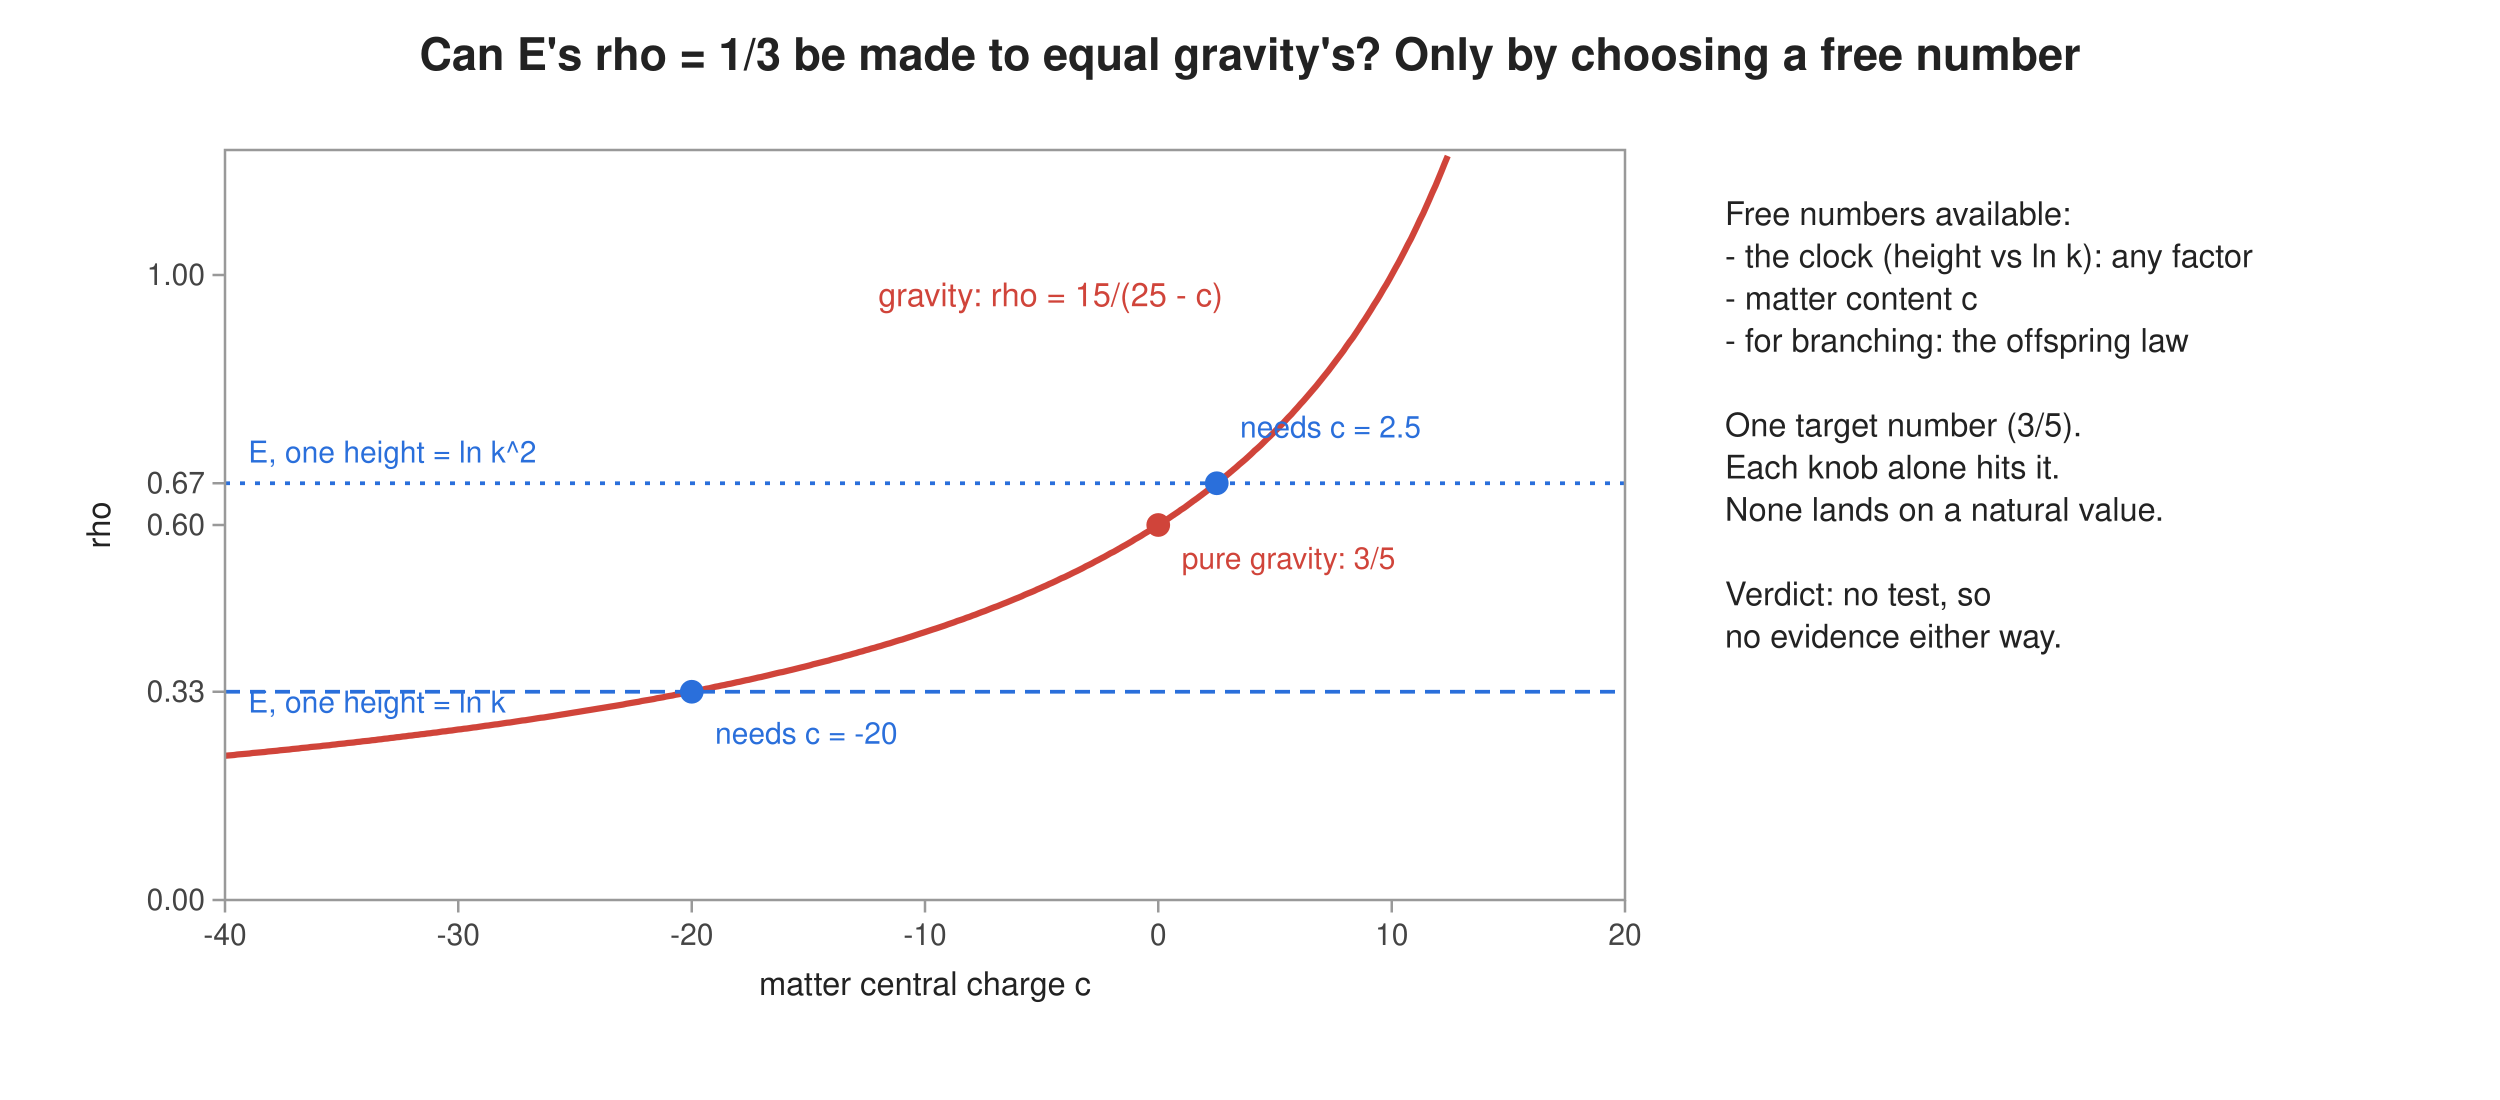
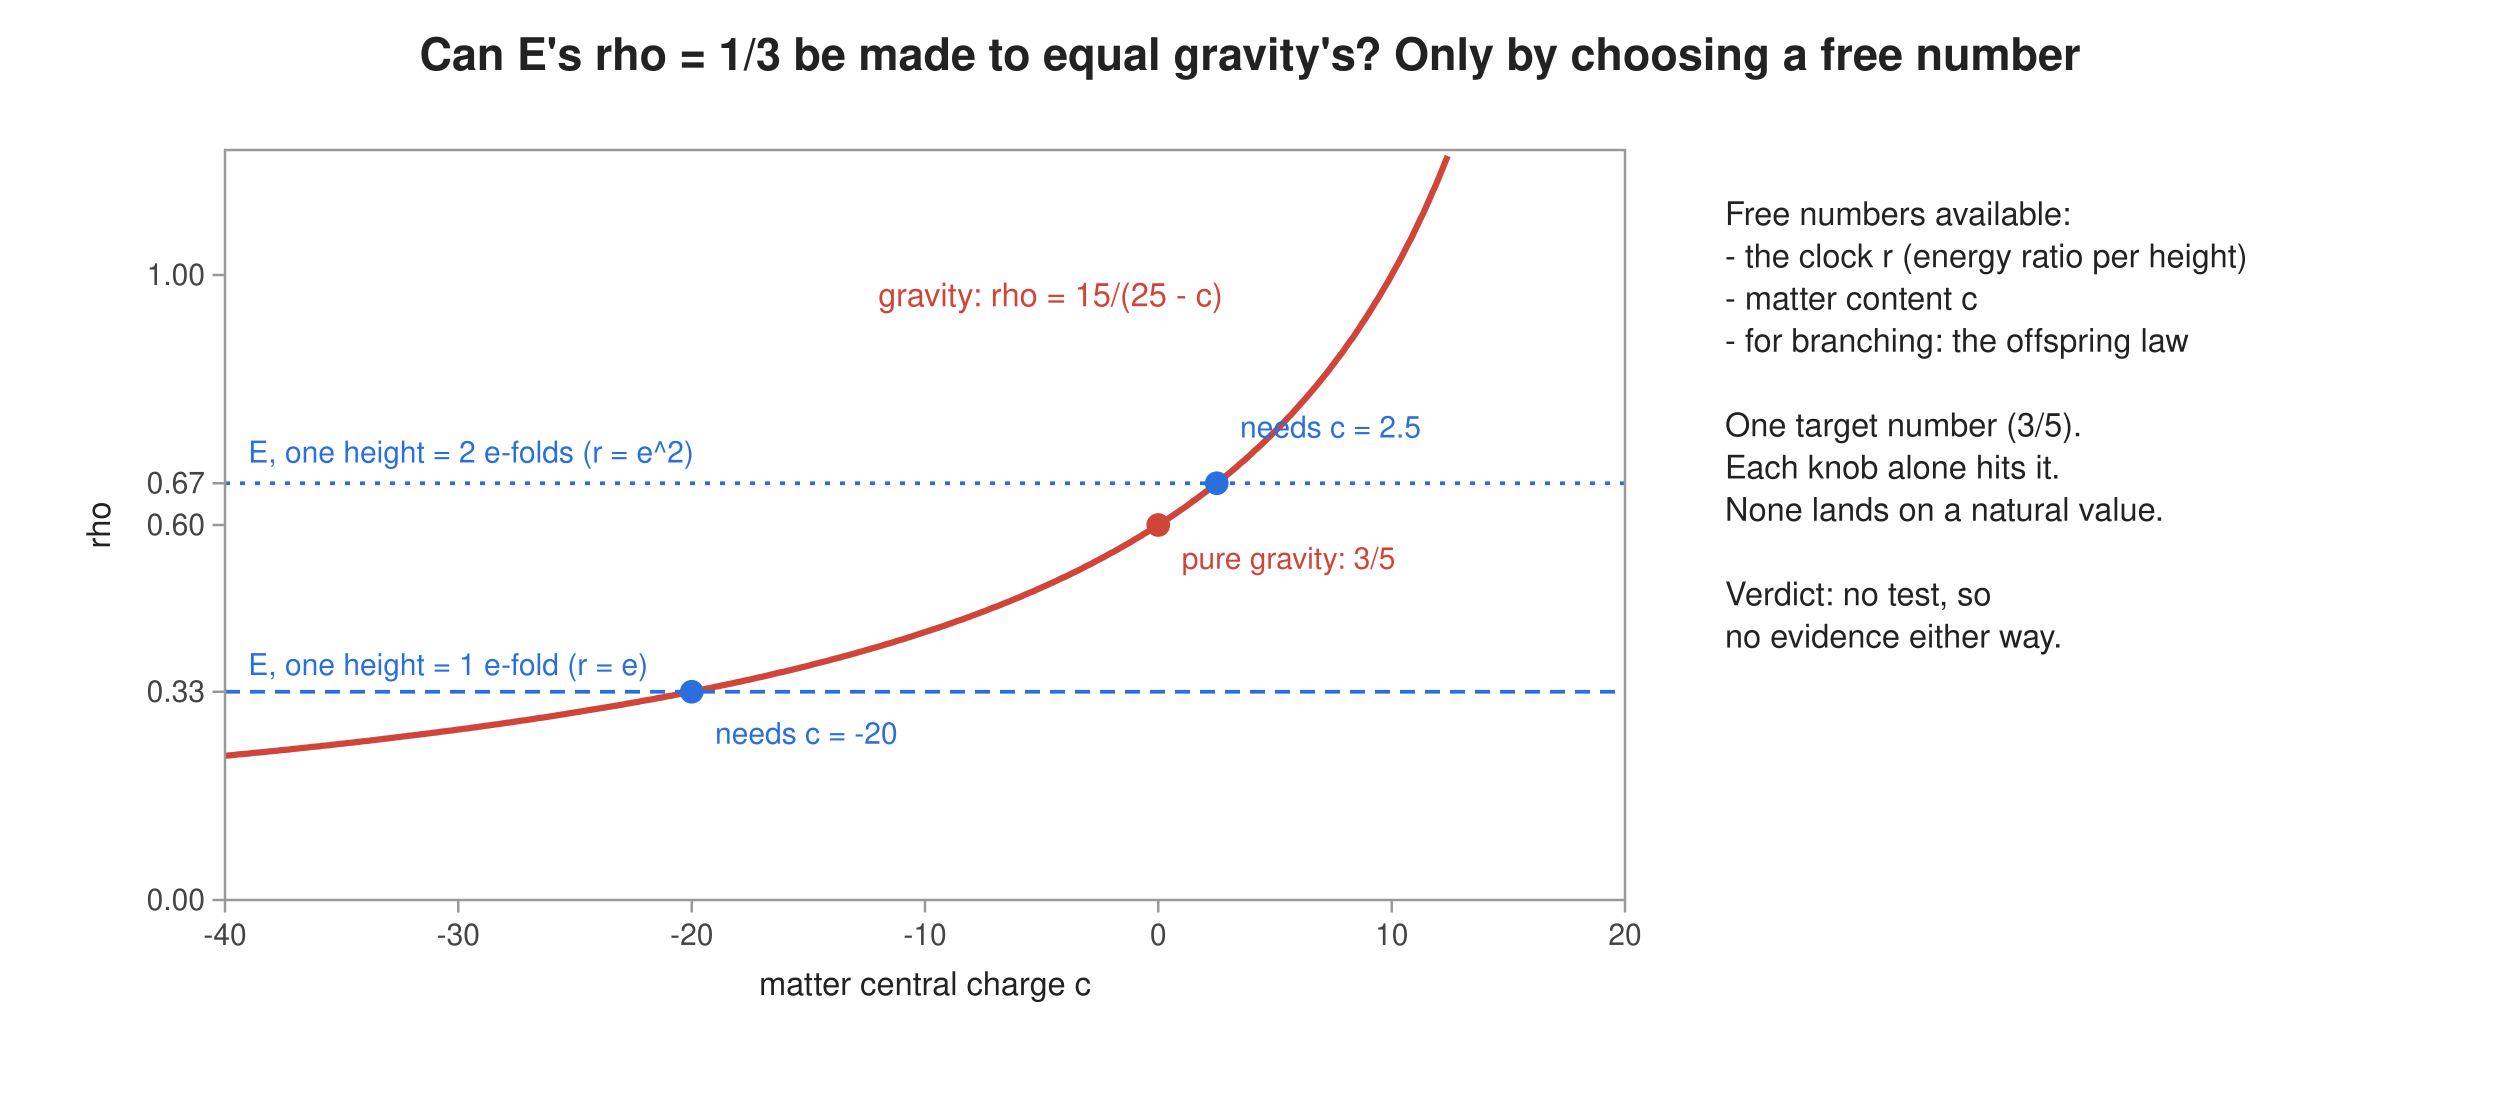
<svg xmlns="http://www.w3.org/2000/svg" width="1000" height="440" viewBox="0 0 1000 440">
  <rect x="0" y="0" width="1000" height="440" fill="white" />
  <text x="500.0" y="28.0" font-family="Helvetica, Arial, sans-serif" font-size="18" text-anchor="middle" fill="#222222" font-weight="bold">Can E's rho = 1/3 be made to equal gravity's? Only by choosing a free number</text>
  <path d="M90.0,302.3 L91.2,302.2 L92.5,302.1 L93.7,302.0 L94.9,301.8 L96.1,301.7 L97.4,301.6 L98.6,301.5 L99.8,301.4 L101.0,301.2 L102.3,301.1 L103.5,301.0 L104.7,300.9 L105.9,300.8 L107.2,300.6 L108.4,300.5 L109.6,300.4 L110.8,300.3 L112.1,300.1 L113.3,300.0 L114.5,299.9 L115.7,299.8 L117.0,299.6 L118.2,299.5 L119.4,299.4 L120.6,299.2 L121.9,299.1 L123.1,299.0 L124.3,298.8 L125.5,298.7 L126.8,298.6 L128.0,298.5 L129.2,298.3 L130.4,298.2 L131.7,298.1 L132.9,297.9 L134.1,297.8 L135.4,297.6 L136.6,297.5 L137.8,297.4 L139.0,297.2 L140.3,297.1 L141.5,297.0 L142.7,296.8 L143.9,296.7 L145.2,296.5 L146.4,296.4 L147.6,296.3 L148.8,296.1 L150.1,296.0 L151.3,295.8 L152.5,295.7 L153.7,295.5 L155.0,295.4 L156.2,295.2 L157.4,295.1 L158.6,294.9 L159.9,294.8 L161.1,294.6 L162.3,294.5 L163.5,294.3 L164.8,294.2 L166.0,294.0 L167.2,293.9 L168.4,293.7 L169.7,293.6 L170.9,293.4 L172.1,293.3 L173.3,293.1 L174.6,293.0 L175.8,292.8 L177.0,292.6 L178.3,292.5 L179.5,292.3 L180.7,292.2 L181.9,292.0 L183.2,291.8 L184.4,291.7 L185.6,291.5 L186.8,291.4 L188.1,291.2 L189.3,291.0 L190.5,290.9 L191.7,290.7 L193.0,290.5 L194.2,290.3 L195.4,290.2 L196.6,290.0 L197.9,289.8 L199.1,289.7 L200.3,289.5 L201.5,289.3 L202.8,289.1 L204.0,289.0 L205.2,288.8 L206.4,288.6 L207.7,288.4 L208.9,288.2 L210.1,288.1 L211.3,287.9 L212.6,287.7 L213.8,287.5 L215.0,287.3 L216.3,287.1 L217.5,287.0 L218.7,286.8 L219.9,286.6 L221.2,286.4 L222.4,286.2 L223.6,286.0 L224.8,285.8 L226.1,285.6 L227.3,285.4 L228.5,285.2 L229.7,285.0 L231.0,284.8 L232.2,284.6 L233.4,284.4 L234.6,284.2 L235.9,284.0 L237.1,283.8 L238.3,283.6 L239.5,283.4 L240.8,283.2 L242.0,283.0 L243.2,282.8 L244.4,282.6 L245.7,282.4 L246.9,282.2 L248.1,282.0 L249.3,281.8 L250.6,281.5 L251.8,281.3 L253.0,281.1 L254.2,280.9 L255.5,280.7 L256.7,280.4 L257.9,280.2 L259.2,280.0 L260.4,279.8 L261.6,279.6 L262.8,279.3 L264.1,279.1 L265.3,278.9 L266.5,278.6 L267.7,278.4 L269.0,278.2 L270.2,277.9 L271.4,277.7 L272.6,277.5 L273.9,277.2 L275.1,277.0 L276.3,276.7 L277.5,276.5 L278.8,276.2 L280.0,276.0 L281.2,275.8 L282.4,275.5 L283.7,275.3 L284.9,275.0 L286.1,274.7 L287.3,274.5 L288.6,274.2 L289.8,274.0 L291.0,273.7 L292.2,273.5 L293.5,273.2 L294.7,272.9 L295.9,272.7 L297.1,272.4 L298.4,272.1 L299.6,271.9 L300.8,271.6 L302.1,271.3 L303.3,271.0 L304.5,270.8 L305.7,270.5 L307.0,270.2 L308.2,269.9 L309.4,269.6 L310.6,269.3 L311.9,269.0 L313.1,268.8 L314.3,268.5 L315.5,268.2 L316.8,267.9 L318.0,267.6 L319.2,267.3 L320.4,267.0 L321.7,266.7 L322.9,266.4 L324.1,266.1 L325.3,265.7 L326.6,265.4 L327.8,265.1 L329.0,264.8 L330.2,264.5 L331.5,264.2 L332.7,263.8 L333.9,263.5 L335.1,263.2 L336.4,262.9 L337.6,262.5 L338.8,262.2 L340.0,261.9 L341.3,261.5 L342.5,261.2 L343.7,260.8 L345.0,260.5 L346.2,260.1 L347.4,259.8 L348.6,259.4 L349.9,259.1 L351.1,258.7 L352.3,258.4 L353.5,258.0 L354.8,257.6 L356.0,257.3 L357.2,256.9 L358.4,256.5 L359.7,256.1 L360.9,255.8 L362.1,255.4 L363.3,255.0 L364.6,254.6 L365.8,254.2 L367.0,253.8 L368.2,253.4 L369.5,253.0 L370.7,252.6 L371.9,252.2 L373.1,251.8 L374.4,251.4 L375.6,251.0 L376.8,250.6 L378.0,250.2 L379.3,249.7 L380.5,249.3 L381.7,248.9 L382.9,248.4 L384.2,248.0 L385.4,247.6 L386.6,247.1 L387.9,246.7 L389.1,246.2 L390.3,245.8 L391.5,245.3 L392.8,244.8 L394.0,244.4 L395.2,243.9 L396.4,243.4 L397.7,242.9 L398.9,242.5 L400.1,242.0 L401.3,241.5 L402.6,241.0 L403.8,240.5 L405.0,240.0 L406.2,239.5 L407.5,239.0 L408.7,238.5 L409.9,237.9 L411.1,237.4 L412.4,236.9 L413.6,236.4 L414.8,235.8 L416.0,235.3 L417.3,234.7 L418.5,234.2 L419.7,233.6 L420.9,233.1 L422.2,232.5 L423.4,231.9 L424.6,231.3 L425.9,230.8 L427.1,230.2 L428.3,229.6 L429.5,229.0 L430.8,228.4 L432.0,227.8 L433.2,227.2 L434.4,226.5 L435.7,225.9 L436.9,225.3 L438.1,224.6 L439.3,224.0 L440.6,223.3 L441.8,222.7 L443.0,222.0 L444.2,221.3 L445.5,220.7 L446.7,220.0 L447.9,219.3 L449.1,218.6 L450.4,217.9 L451.6,217.2 L452.8,216.5 L454.0,215.7 L455.3,215.0 L456.5,214.3 L457.7,213.5 L458.9,212.8 L460.2,212.0 L461.4,211.2 L462.6,210.5 L463.8,209.7 L465.1,208.9 L466.3,208.1 L467.5,207.3 L468.8,206.4 L470.0,205.6 L471.2,204.8 L472.4,203.9 L473.7,203.1 L474.9,202.2 L476.1,201.3 L477.3,200.4 L478.6,199.5 L479.8,198.6 L481.0,197.7 L482.2,196.8 L483.5,195.8 L484.7,194.9 L485.9,193.9 L487.1,193.0 L488.4,192.0 L489.6,191.0 L490.8,190.0 L492.0,189.0 L493.3,187.9 L494.5,186.9 L495.7,185.8 L496.9,184.8 L498.2,183.7 L499.4,182.6 L500.6,181.5 L501.8,180.3 L503.1,179.2 L504.3,178.1 L505.5,176.9 L506.7,175.7 L508.0,174.5 L509.2,173.3 L510.4,172.1 L511.7,170.8 L512.9,169.6 L514.1,168.3 L515.3,167.0 L516.6,165.7 L517.8,164.3 L519.0,163.0 L520.2,161.6 L521.5,160.2 L522.7,158.8 L523.9,157.4 L525.1,156.0 L526.4,154.5 L527.6,153.0 L528.8,151.5 L530.0,150.0 L531.3,148.4 L532.5,146.8 L533.7,145.2 L534.9,143.6 L536.2,141.9 L537.4,140.3 L538.6,138.5 L539.8,136.8 L541.1,135.1 L542.3,133.3 L543.5,131.5 L544.7,129.6 L546.0,127.7 L547.2,125.8 L548.4,123.9 L549.6,121.9 L550.9,119.9 L552.1,117.9 L553.3,115.8 L554.6,113.7 L555.8,111.6 L557.0,109.4 L558.2,107.2 L559.5,104.9 L560.7,102.6 L561.9,100.3 L563.1,97.9 L564.4,95.5 L565.6,93.0 L566.8,90.5 L568.0,87.9 L569.3,85.3 L570.5,82.6 L571.7,79.9 L572.9,77.1 L574.2,74.3 L575.4,71.4 L576.6,68.5 L577.8,65.5 L579.1,62.4" stroke="#d0443a" stroke-width="2.5" fill="none" opacity="1" stroke-linejoin="round" />
  <line x1="90.0" y1="276.7" x2="650.0" y2="276.7" stroke="#2a6fdb" stroke-width="1.5" stroke-dasharray="6,4" opacity="1" />
  <line x1="90.0" y1="193.3" x2="650.0" y2="193.3" stroke="#2a6fdb" stroke-width="1.5" stroke-dasharray="2,4" opacity="1" />
  <circle cx="276.7" cy="276.7" r="4.0" stroke="#2a6fdb" fill="#2a6fdb" stroke-width="1.5" opacity="1" />
  <circle cx="486.7" cy="193.3" r="4.0" stroke="#2a6fdb" fill="#2a6fdb" stroke-width="1.5" opacity="1" />
  <circle cx="463.3" cy="210.0" r="4.0" stroke="#d0443a" fill="#d0443a" stroke-width="1.5" opacity="1" />
  <rect x="90.0" y="60.0" width="560.0" height="300.0" rx="0" stroke="#999" fill="none" stroke-width="1" opacity="1" />
  <line x1="90.0" y1="360.0" x2="90.0" y2="365.0" stroke="#999" stroke-width="1" opacity="1" />
  <text x="90.0" y="378.0" font-family="Helvetica, Arial, sans-serif" font-size="12" text-anchor="middle" fill="#444" font-weight="normal">-40</text>
  <line x1="183.3" y1="360.0" x2="183.3" y2="365.0" stroke="#999" stroke-width="1" opacity="1" />
  <text x="183.3" y="378.0" font-family="Helvetica, Arial, sans-serif" font-size="12" text-anchor="middle" fill="#444" font-weight="normal">-30</text>
  <line x1="276.7" y1="360.0" x2="276.7" y2="365.0" stroke="#999" stroke-width="1" opacity="1" />
  <text x="276.7" y="378.0" font-family="Helvetica, Arial, sans-serif" font-size="12" text-anchor="middle" fill="#444" font-weight="normal">-20</text>
  <line x1="370.0" y1="360.0" x2="370.0" y2="365.0" stroke="#999" stroke-width="1" opacity="1" />
  <text x="370.0" y="378.0" font-family="Helvetica, Arial, sans-serif" font-size="12" text-anchor="middle" fill="#444" font-weight="normal">-10</text>
  <line x1="463.3" y1="360.0" x2="463.3" y2="365.0" stroke="#999" stroke-width="1" opacity="1" />
  <text x="463.3" y="378.0" font-family="Helvetica, Arial, sans-serif" font-size="12" text-anchor="middle" fill="#444" font-weight="normal">0</text>
  <line x1="556.7" y1="360.0" x2="556.7" y2="365.0" stroke="#999" stroke-width="1" opacity="1" />
  <text x="556.7" y="378.0" font-family="Helvetica, Arial, sans-serif" font-size="12" text-anchor="middle" fill="#444" font-weight="normal">10</text>
  <line x1="650.0" y1="360.0" x2="650.0" y2="365.0" stroke="#999" stroke-width="1" opacity="1" />
  <text x="650.0" y="378.0" font-family="Helvetica, Arial, sans-serif" font-size="12" text-anchor="middle" fill="#444" font-weight="normal">20</text>
  <line x1="85.0" y1="360.0" x2="90.0" y2="360.0" stroke="#999" stroke-width="1" opacity="1" />
  <text x="82.0" y="364.0" font-family="Helvetica, Arial, sans-serif" font-size="12" text-anchor="end" fill="#444" font-weight="normal">0.00</text>
  <line x1="85.0" y1="276.7" x2="90.0" y2="276.7" stroke="#999" stroke-width="1" opacity="1" />
  <text x="82.0" y="280.7" font-family="Helvetica, Arial, sans-serif" font-size="12" text-anchor="end" fill="#444" font-weight="normal">0.33</text>
  <line x1="85.0" y1="210.0" x2="90.0" y2="210.0" stroke="#999" stroke-width="1" opacity="1" />
  <text x="82.0" y="214.0" font-family="Helvetica, Arial, sans-serif" font-size="12" text-anchor="end" fill="#444" font-weight="normal">0.60</text>
  <line x1="85.0" y1="193.3" x2="90.0" y2="193.3" stroke="#999" stroke-width="1" opacity="1" />
  <text x="82.0" y="197.3" font-family="Helvetica, Arial, sans-serif" font-size="12" text-anchor="end" fill="#444" font-weight="normal">0.67</text>
  <line x1="85.0" y1="110.0" x2="90.0" y2="110.0" stroke="#999" stroke-width="1" opacity="1" />
  <text x="82.0" y="114.0" font-family="Helvetica, Arial, sans-serif" font-size="12" text-anchor="end" fill="#444" font-weight="normal">1.00</text>
  <text x="370.0" y="398.0" font-family="Helvetica, Arial, sans-serif" font-size="13" text-anchor="middle" fill="#222222" font-weight="normal">matter central charge c</text>
  <text x="44.0" y="210.0" font-family="Helvetica, Arial, sans-serif" font-size="13" text-anchor="middle" fill="#222222" font-weight="normal" transform="rotate(-90 44.0 210.0)">rho</text>
-   <text x="99.3" y="285.0" font-family="Helvetica, Arial, sans-serif" font-size="12" text-anchor="start" fill="#2a6fdb" font-weight="normal">E, one height = ln k</text>
-   <text x="99.3" y="185.0" font-family="Helvetica, Arial, sans-serif" font-size="12" text-anchor="start" fill="#2a6fdb" font-weight="normal">E, one height = ln k^2</text>
+   <text x="99.3" y="270.0" font-family="Helvetica, Arial, sans-serif" font-size="12" text-anchor="start" fill="#2a6fdb" font-weight="normal">E, one height = 1 e-fold (r = e)</text>
+   <text x="99.3" y="185.0" font-family="Helvetica, Arial, sans-serif" font-size="12" text-anchor="start" fill="#2a6fdb" font-weight="normal">E, one height = 2 e-folds (r = e^2)</text>
  <text x="286.0" y="297.5" font-family="Helvetica, Arial, sans-serif" font-size="12" text-anchor="start" fill="#2a6fdb" font-weight="normal">needs c = -20</text>
  <text x="496.0" y="175.0" font-family="Helvetica, Arial, sans-serif" font-size="12" text-anchor="start" fill="#2a6fdb" font-weight="normal">needs c = 2.5</text>
  <text x="472.7" y="227.5" font-family="Helvetica, Arial, sans-serif" font-size="12" text-anchor="start" fill="#d0443a" font-weight="normal">pure gravity: 3/5</text>
  <text x="351.3" y="122.5" font-family="Helvetica, Arial, sans-serif" font-size="13" text-anchor="start" fill="#d0443a" font-weight="normal">gravity: rho = 15/(25 - c)</text>
  <text x="690.0" y="90.0" font-family="Helvetica, Arial, sans-serif" font-size="13" text-anchor="start" fill="#222222" font-weight="normal">Free numbers available:</text>
-   <text x="690.0" y="106.9" font-family="Helvetica, Arial, sans-serif" font-size="13" text-anchor="start" fill="#222222" font-weight="normal">- the clock (height vs ln k): any factor</text>
+   <text x="690.0" y="106.9" font-family="Helvetica, Arial, sans-serif" font-size="13" text-anchor="start" fill="#222222" font-weight="normal">- the clock r (energy ratio per height)</text>
  <text x="690.0" y="123.8" font-family="Helvetica, Arial, sans-serif" font-size="13" text-anchor="start" fill="#222222" font-weight="normal">- matter content c</text>
  <text x="690.0" y="140.7" font-family="Helvetica, Arial, sans-serif" font-size="13" text-anchor="start" fill="#222222" font-weight="normal">- for branching: the offspring law</text>
  <text x="690.0" y="157.6" font-family="Helvetica, Arial, sans-serif" font-size="13" text-anchor="start" fill="#222222" font-weight="normal" />
  <text x="690.0" y="174.5" font-family="Helvetica, Arial, sans-serif" font-size="13" text-anchor="start" fill="#222222" font-weight="normal">One target number (3/5).</text>
  <text x="690.0" y="191.4" font-family="Helvetica, Arial, sans-serif" font-size="13" text-anchor="start" fill="#222222" font-weight="normal">Each knob alone hits it.</text>
  <text x="690.0" y="208.3" font-family="Helvetica, Arial, sans-serif" font-size="13" text-anchor="start" fill="#222222" font-weight="normal">None lands on a natural value.</text>
  <text x="690.0" y="225.2" font-family="Helvetica, Arial, sans-serif" font-size="13" text-anchor="start" fill="#222222" font-weight="normal" />
  <text x="690.0" y="242.1" font-family="Helvetica, Arial, sans-serif" font-size="13" text-anchor="start" fill="#222222" font-weight="normal">Verdict: no test, so</text>
  <text x="690.0" y="259.0" font-family="Helvetica, Arial, sans-serif" font-size="13" text-anchor="start" fill="#222222" font-weight="normal">no evidence either way.</text>
</svg>
